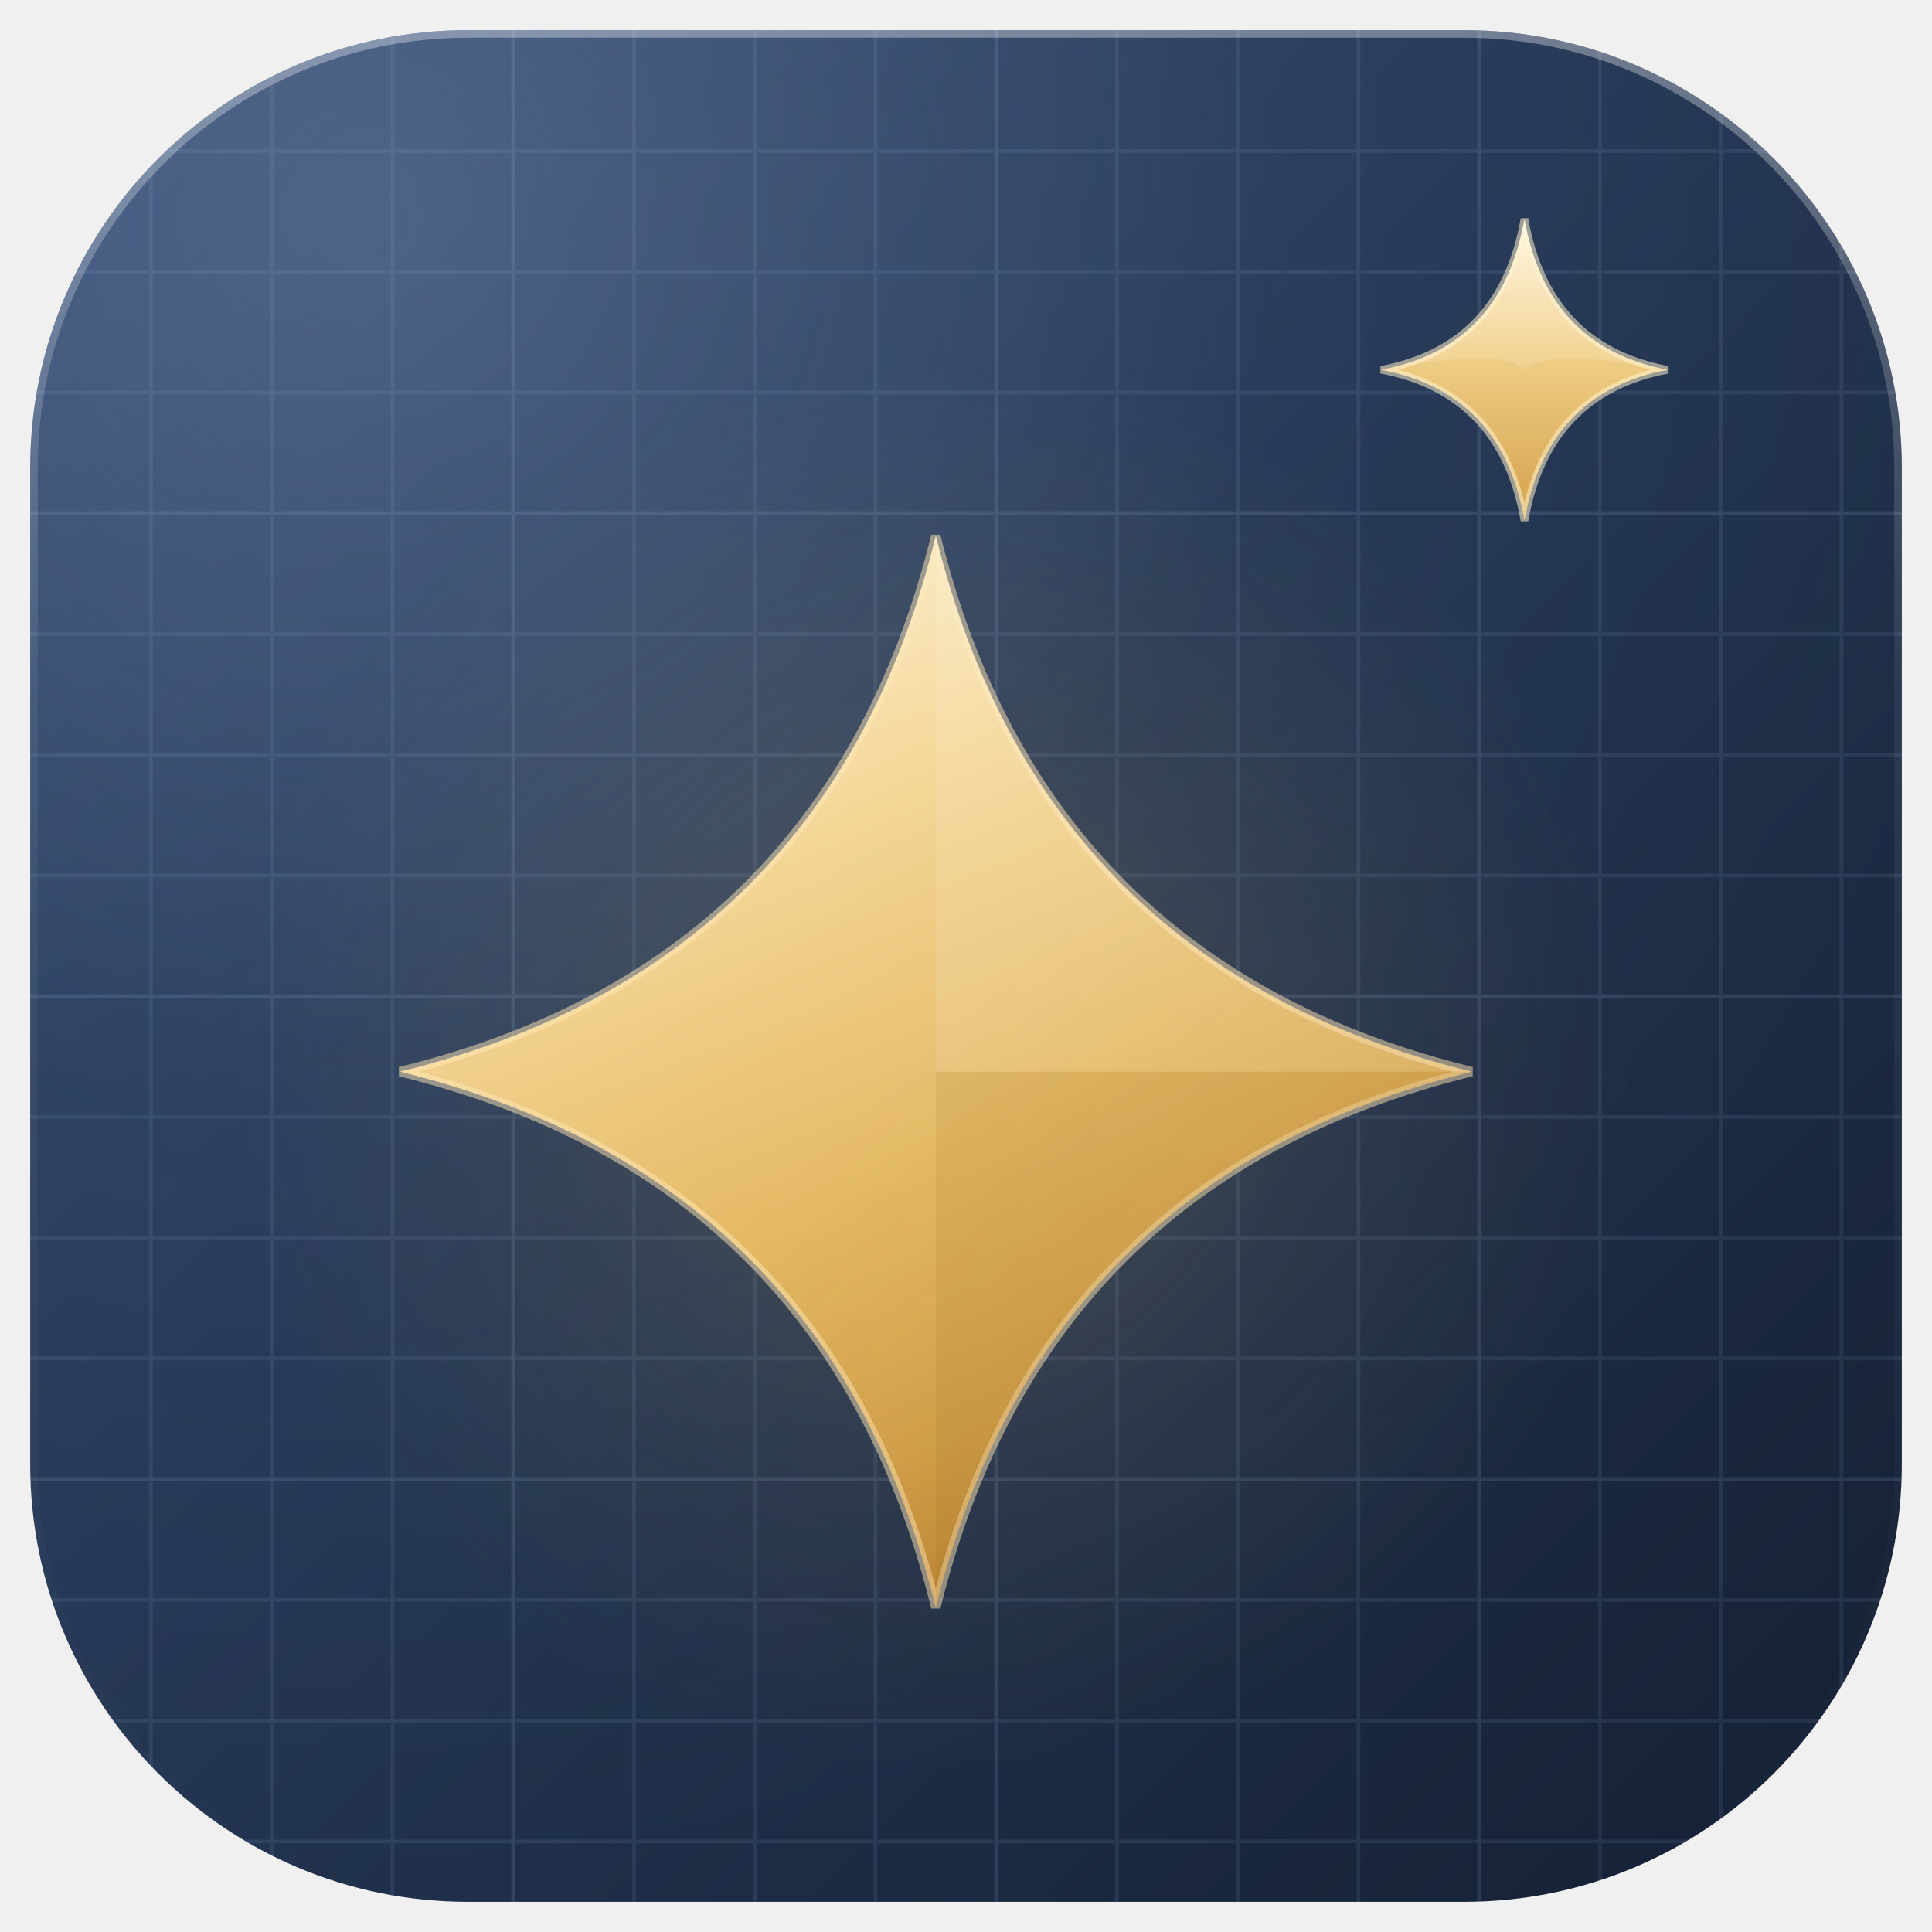
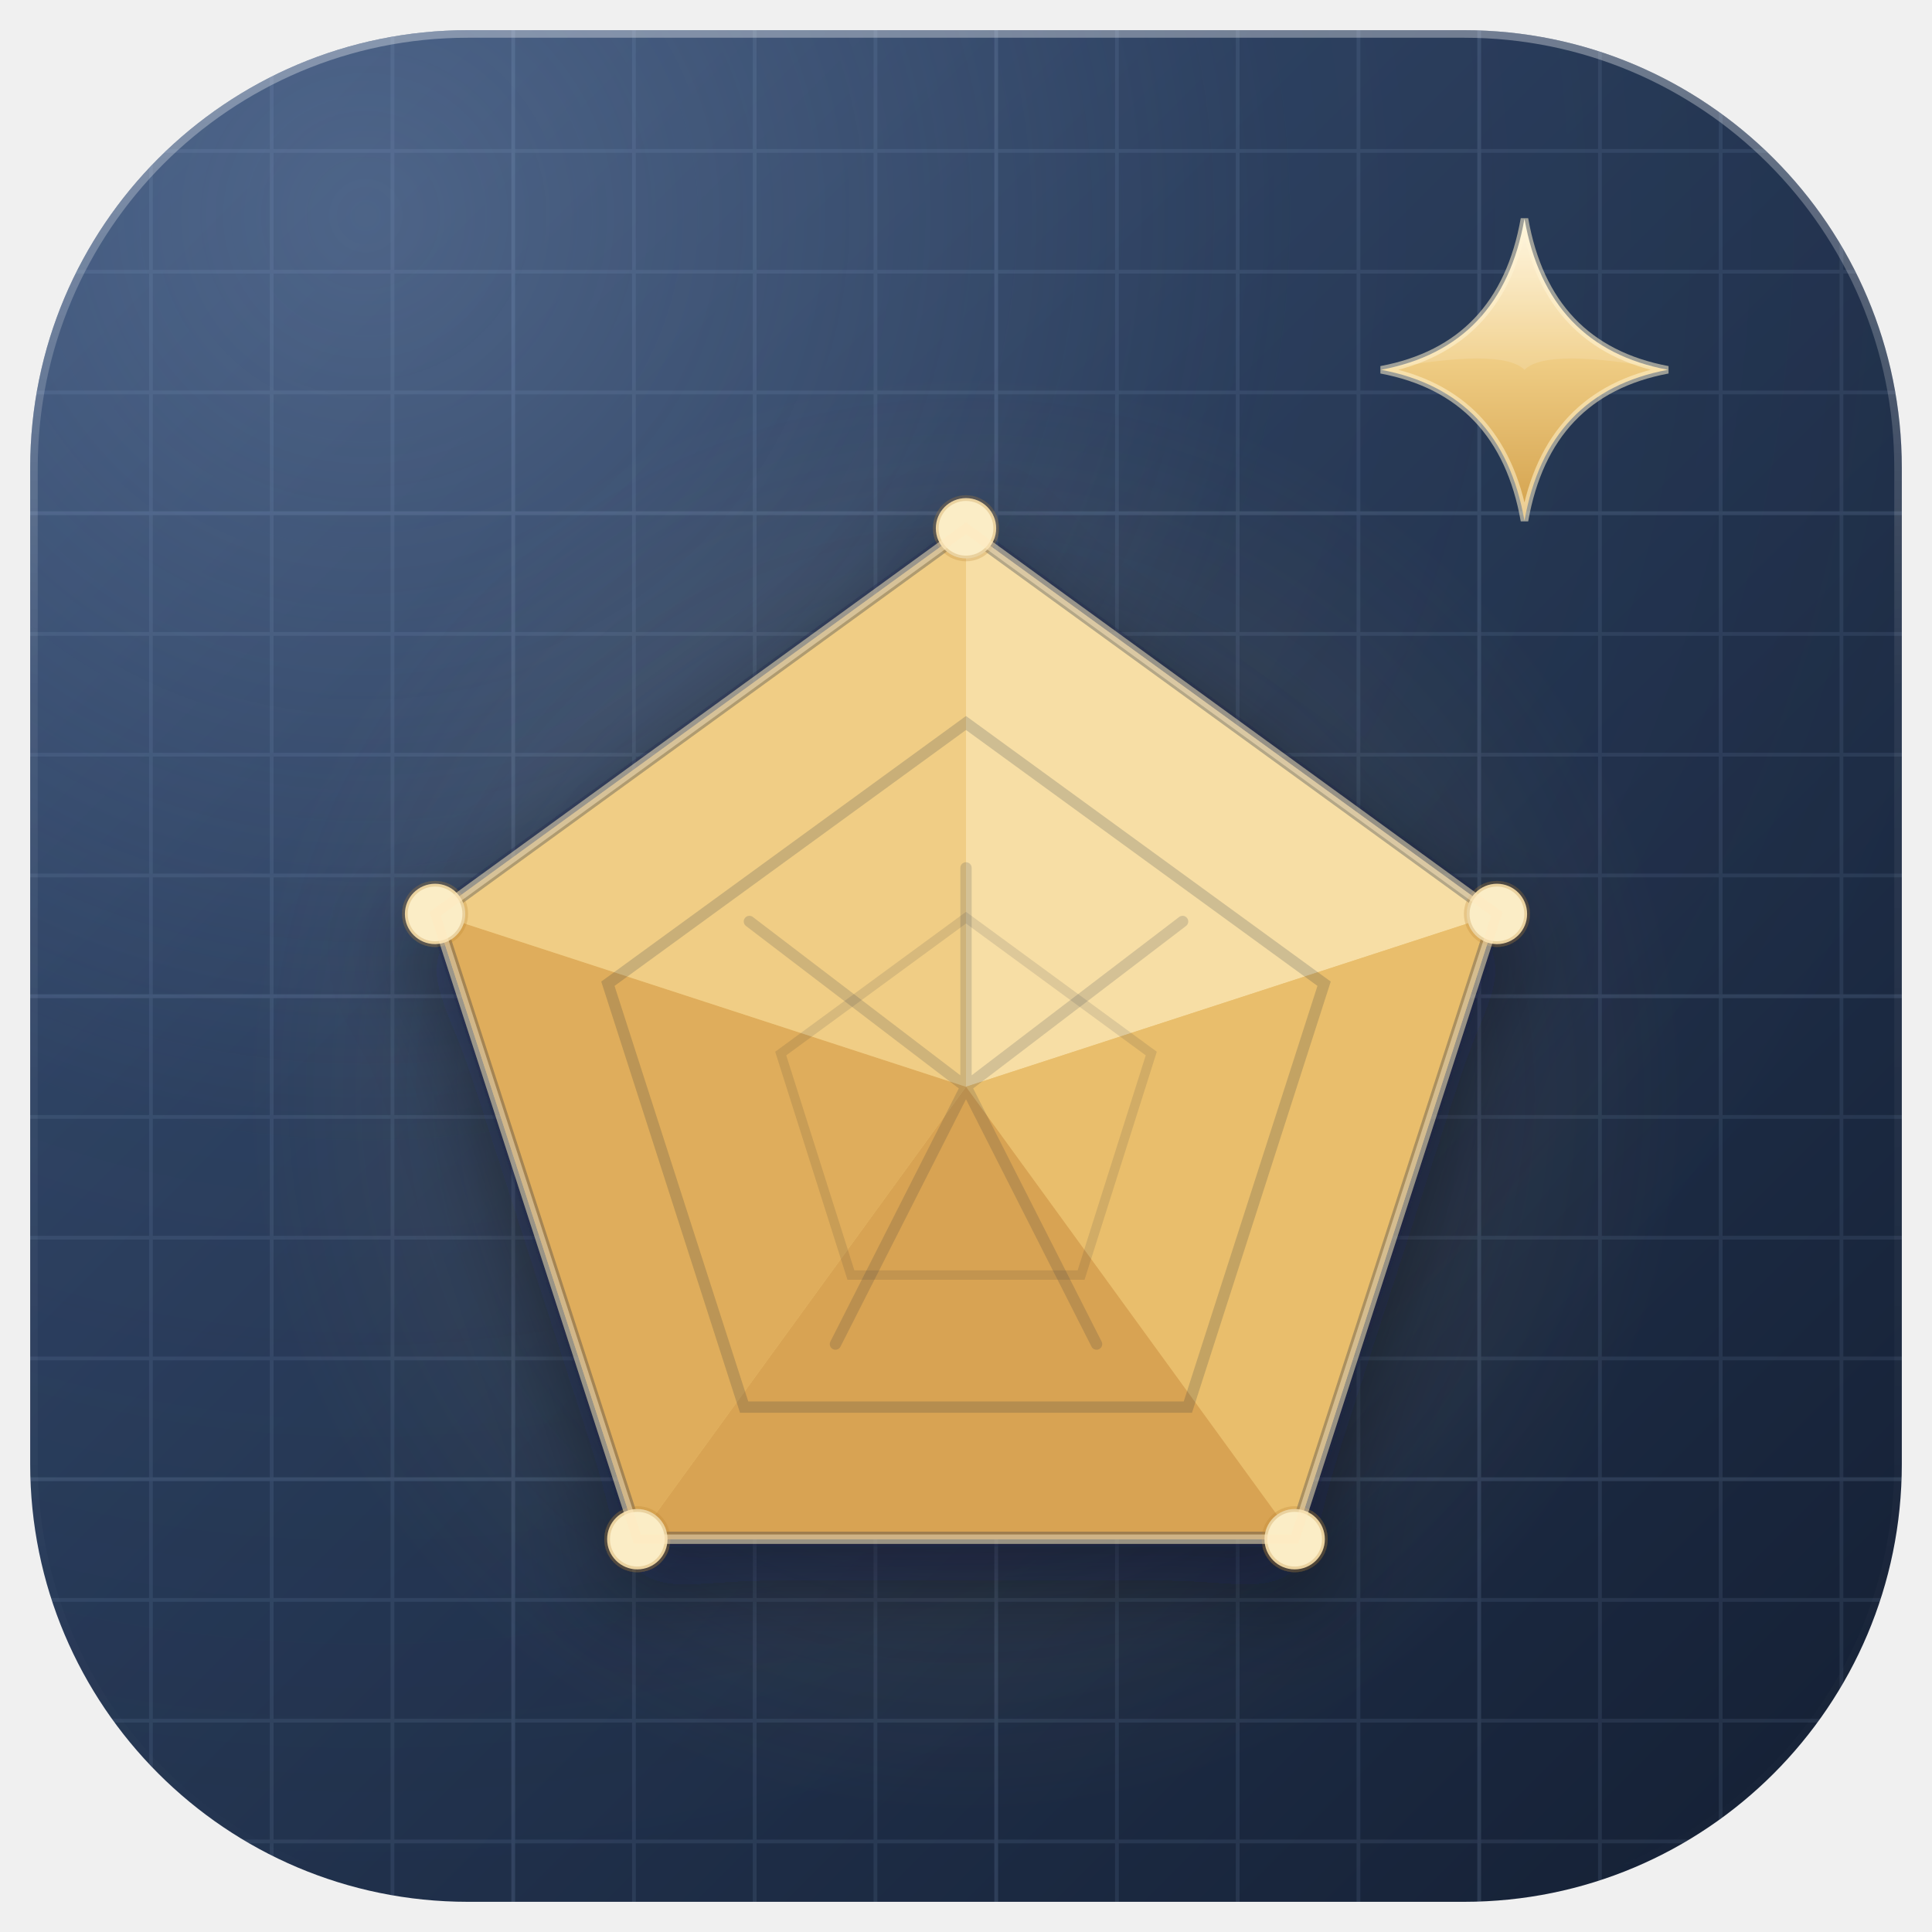
<svg xmlns="http://www.w3.org/2000/svg" width="512" height="512" viewBox="0 0 512 512">
  <defs>
    <linearGradient id="bg" x1="0" y1="0" x2="1" y2="1">
      <stop offset="0" stop-color="#334A70" />
      <stop offset="0.45" stop-color="#243653" />
      <stop offset="1" stop-color="#141F33" />
    </linearGradient>
    <radialGradient id="sheen" cx="0.18" cy="0.1" r="0.9">
      <stop offset="0" stop-color="#9DB7DC" stop-opacity="0.28" />
      <stop offset="0.55" stop-color="#9DB7DC" stop-opacity="0.04" />
      <stop offset="1" stop-color="#9DB7DC" stop-opacity="0" />
    </radialGradient>
    <linearGradient id="rim" x1="0" y1="0" x2="0" y2="1">
      <stop offset="0" stop-color="#FFFFFF" stop-opacity="0.34" />
      <stop offset="0.35" stop-color="#FFFFFF" stop-opacity="0.06" />
      <stop offset="1" stop-color="#FFFFFF" stop-opacity="0" />
    </linearGradient>
-     <linearGradient id="gold" x1="0.15" y1="0" x2="0.55" y2="1">
-       <stop offset="0" stop-color="#FDF3D8" />
-       <stop offset="0.3" stop-color="#F4D695" />
-       <stop offset="0.62" stop-color="#E5B963" />
-       <stop offset="0.85" stop-color="#D5A24B" />
-       <stop offset="1" stop-color="#BE8735" />
-     </linearGradient>
-     <linearGradient id="facetLight" x1="0" y1="0" x2="0.55" y2="0.8">
-       <stop offset="0" stop-color="#FFFFFF" stop-opacity="0.20" />
-       <stop offset="0.55" stop-color="#FFFFFF" stop-opacity="0.03" />
-       <stop offset="1" stop-color="#FFFFFF" stop-opacity="0" />
-     </linearGradient>
-     <linearGradient id="facetShade" x1="0.2" y1="0.2" x2="1" y2="1">
-       <stop offset="0.35" stop-color="#7A4E12" stop-opacity="0" />
-       <stop offset="1" stop-color="#7A4E12" stop-opacity="0.16" />
-     </linearGradient>
    <linearGradient id="goldSmall" x1="0" y1="0" x2="0" y2="1">
      <stop offset="0" stop-color="#FFF6DE" />
      <stop offset="0.45" stop-color="#F0CE86" />
      <stop offset="1" stop-color="#D3A14C" />
    </linearGradient>
    <radialGradient id="glow" cx="0.5" cy="0.5" r="0.5">
      <stop offset="0" stop-color="#E4B863" stop-opacity="0.2" />
      <stop offset="0.55" stop-color="#E4B863" stop-opacity="0.07" />
      <stop offset="1" stop-color="#E4B863" stop-opacity="0" />
    </radialGradient>
+     <filter id="pshadow" x="-30%" y="-30%" width="160%" height="170%">
+       <feDropShadow dx="0" dy="10" stdDeviation="12" flood-color="#050B18" flood-opacity="0.4" />
+     </filter>
    <clipPath id="tile">
      <rect x="8" y="8" width="496" height="496" rx="116" />
-     </clipPath>
-     <clipPath id="starClip">
-       <path d="M248 142 Q276 256 390 284 Q276 312 248 426 Q220 312 106 284 Q220 256 248 142 Z" />
    </clipPath>
  </defs>
  <rect x="8" y="8" width="496" height="496" rx="116" fill="url(#bg)" />
  <g clip-path="url(#tile)">
    <rect x="8" y="8" width="496" height="496" fill="url(#sheen)" />
    <g stroke="#A8C2E6" stroke-opacity="0.10" stroke-width="1">
      <path d="M40 8V504 M72 8V504 M104 8V504 M136 8V504 M168 8V504 M200 8V504 M232 8V504 M264 8V504 M296 8V504 M328 8V504 M360 8V504 M392 8V504 M424 8V504 M456 8V504 M488 8V504                M8 40H504 M8 72H504 M8 104H504 M8 136H504 M8 168H504 M8 200H504 M8 232H504 M8 264H504 M8 296H504 M8 328H504 M8 360H504 M8 392H504 M8 424H504 M8 456H504 M8 488H504" />
    </g>
    <g stroke="#A8C2E6" stroke-opacity="0.05" stroke-width="1">
      <path d="M136 8V504 M264 8V504 M392 8V504 M8 136H504 M8 264H504 M8 392H504" />
    </g>
  </g>
-   <circle cx="248" cy="284" r="186" fill="url(#glow)" />
-   <g>
-     <path d="M248 142 Q276 256 390 284 Q276 312 248 426 Q220 312 106 284 Q220 256 248 142 Z" fill="url(#gold)" stroke="#FFE9B8" stroke-opacity="0.5" stroke-width="2.5" />
-     <g clip-path="url(#starClip)">
-       <rect x="80" y="120" width="340" height="330" fill="url(#facetLight)" />
-       <rect x="80" y="120" width="340" height="330" fill="url(#facetShade)" />
-       <path d="M248 142 Q276 256 390 284 L248 284 Z" fill="#FFFFFF" fill-opacity="0.10" />
-       <path d="M248 284 L390 284 Q276 312 248 426 Z" fill="#8A5A18" fill-opacity="0.10" />
+   <circle cx="256" cy="290" r="192" fill="url(#glow)" />
+   <g filter="url(#pshadow)">
+     <path d="M256 140 L396.7 242.2 L343.1 407.9 L168.9 407.9 L115.3 242.2 Z" fill="#E8BE6E" />
+     <path d="M256 288 L256 140 L396.7 242.2 Z" fill="#F8E0A8" fill-opacity="0.95" />
+     <path d="M256 288 L396.7 242.2 L343.1 407.9 Z" fill="#E9BE6C" fill-opacity="0.92" />
+     <path d="M256 288 L343.1 407.9 L168.9 407.9 Z" fill="#D6A050" fill-opacity="0.9" />
+     <path d="M256 288 L168.9 407.9 L115.3 242.2 Z" fill="#DEAC59" fill-opacity="0.92" />
+     <path d="M256 288 L115.3 242.2 L256 140 Z" fill="#F1CE87" fill-opacity="0.95" />
+     <g fill="none" stroke="#1A2740" stroke-linecap="round">
+       <path d="M256 140 L396.7 242.2 L343.1 407.9 L168.9 407.9 L115.3 242.2 Z" stroke-opacity="0.30" stroke-width="4" />
+       <path d="M256 191.6 L350.9 260.7 L314.8 372.9 L197.2 372.9 L161.1 260.7 Z" stroke-opacity="0.18" stroke-width="3" />
+       <path d="M256 243.2 L305.1 279.2 L286.5 337.9 L225.5 337.9 L206.9 279.2 Z" stroke-opacity="0.12" stroke-width="2.5" />
+       <path d="M256 288 L256 230 M256 288 L313.4 244.2 M256 288 L290.6 356.2 M256 288 L221.4 356.2 M256 288 L198.6 244.2" stroke-opacity="0.16" stroke-width="3" />
    </g>
+     <g fill="#FBEDC6" stroke="#B8812E" stroke-opacity="0.25" stroke-width="1.5">
+       <circle cx="256" cy="140" r="8" />
+       <circle cx="396.7" cy="242.2" r="8" />
+       <circle cx="343.1" cy="407.9" r="8" />
+       <circle cx="168.9" cy="407.9" r="8" />
+       <circle cx="115.3" cy="242.2" r="8" />
+     </g>
+     <path d="M256 140 L396.7 242.2 L343.1 407.9 L168.9 407.9 L115.3 242.2 Z" fill="none" stroke="#FFEBC0" stroke-opacity="0.5" stroke-width="2.5" />
  </g>
  <path d="M404 58 Q410 92 442 98 Q410 104 404 138 Q398 104 366 98 Q398 92 404 58 Z" fill="url(#goldSmall)" stroke="#FFF1CE" stroke-opacity="0.55" stroke-width="2" />
  <path d="M404 58 Q410 92 442 98 Q410 92 404 98 Q398 92 366 98 Q398 92 404 58 Z" fill="#FFFFFF" fill-opacity="0.14" />
  <rect x="9" y="9" width="494" height="494" rx="115" fill="none" stroke="url(#rim)" stroke-width="2" />
</svg>
